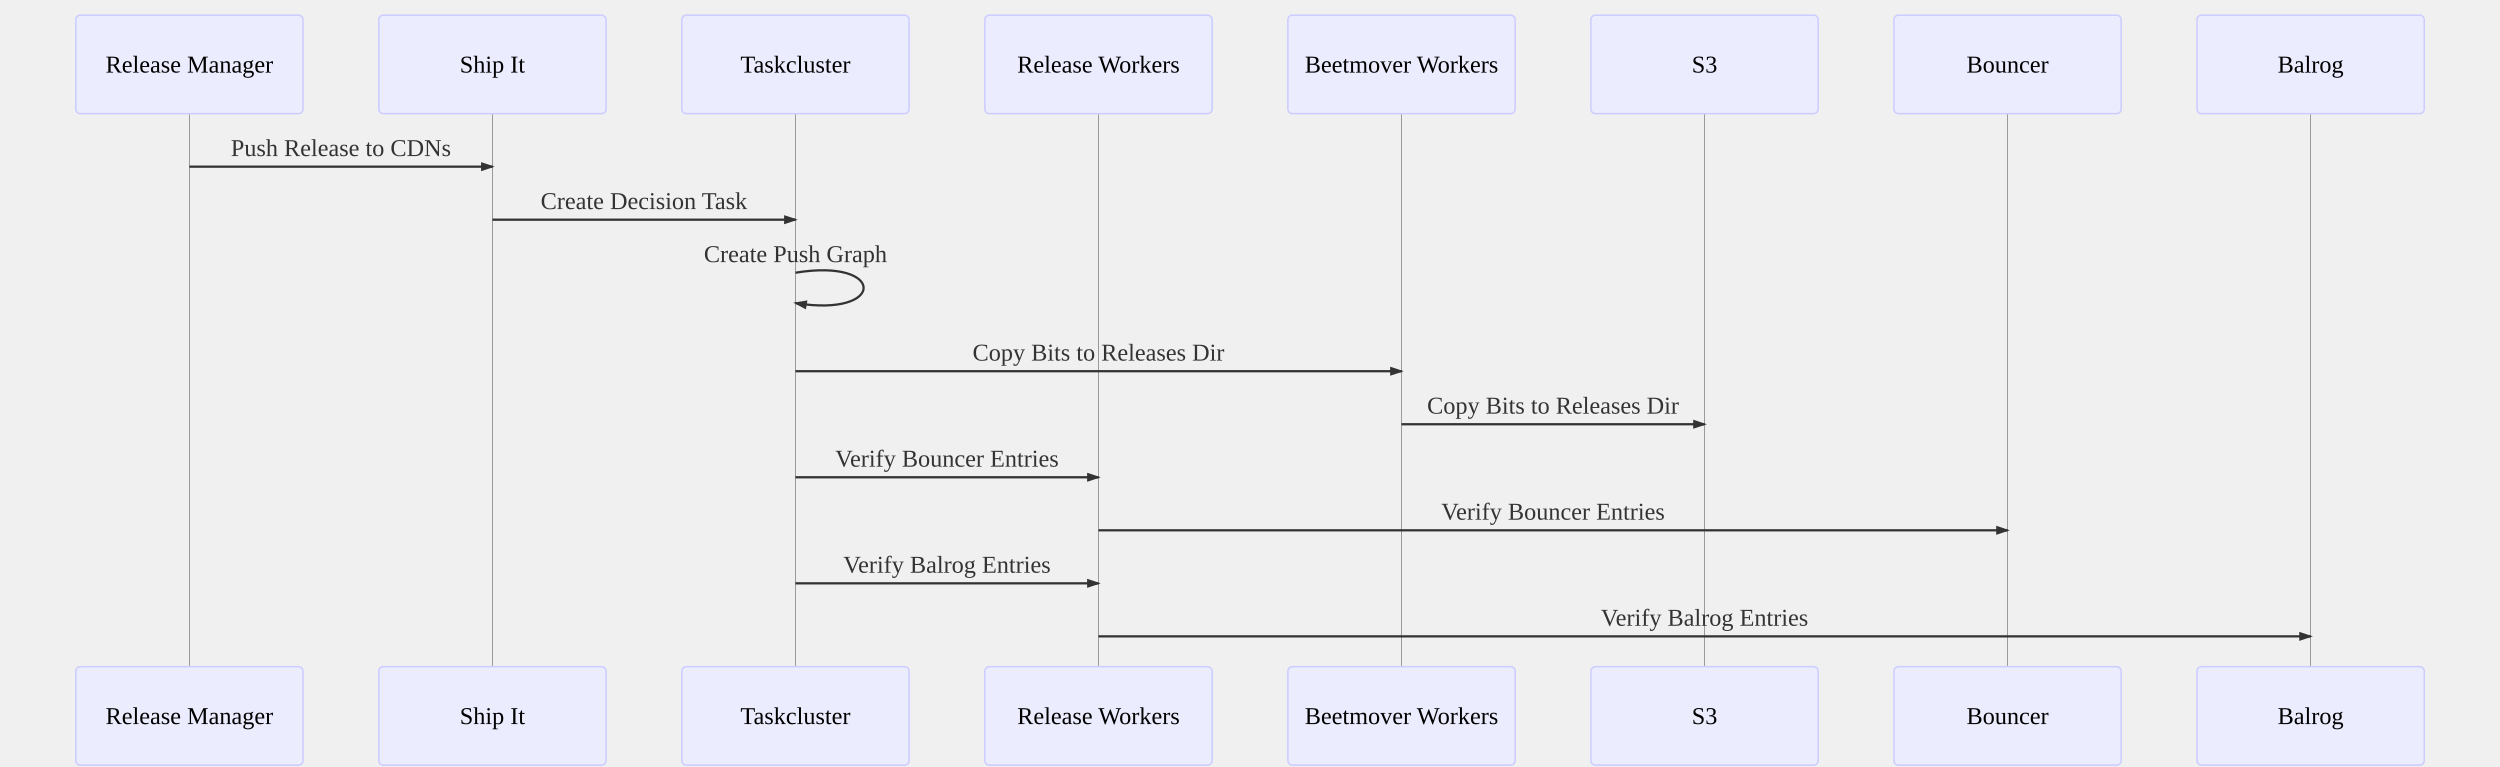
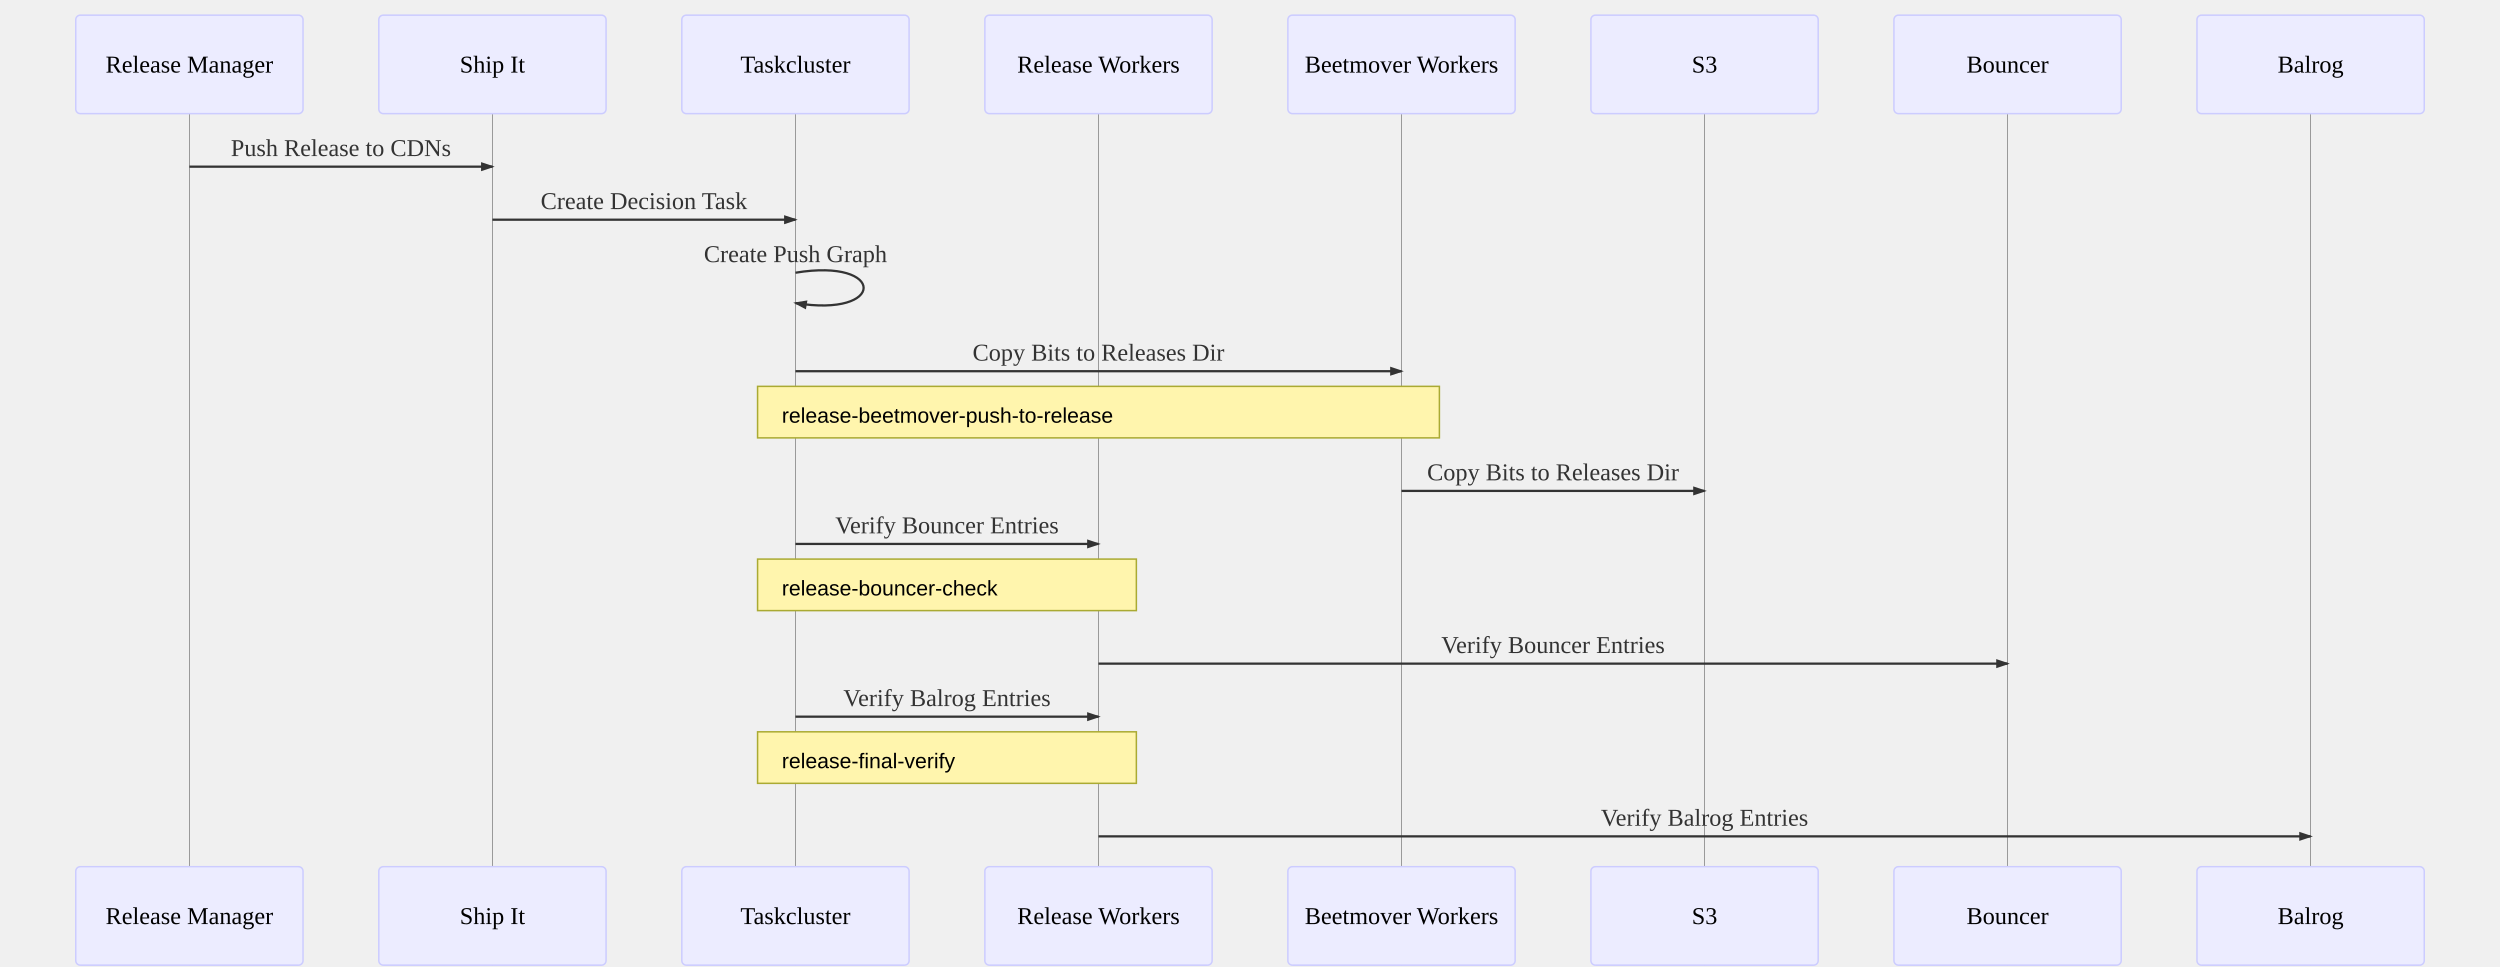
- <svg xmlns="http://www.w3.org/2000/svg" id="mermaid-1533053157142" width="100%" height="100%" style="max-width:1650px;" viewBox="-50 -10 1650 506">
-   <style>#mermaid-1533053157142 .label{font-family:trebuchet ms,verdana,arial;color:#333}#mermaid-1533053157142 .node circle,#mermaid-1533053157142 .node ellipse,#mermaid-1533053157142 .node polygon,#mermaid-1533053157142 .node rect{fill:#ececff;stroke:#9370db;stroke-width:1px}#mermaid-1533053157142 .node.clickable{cursor:pointer}#mermaid-1533053157142 .arrowheadPath{fill:#333}#mermaid-1533053157142 .edgePath .path{stroke:#333;stroke-width:1.5px}#mermaid-1533053157142 .edgeLabel{background-color:#e8e8e8}#mermaid-1533053157142 .cluster rect{fill:#ffffde!important;stroke:#aa3!important;stroke-width:1px!important}#mermaid-1533053157142 .cluster text{fill:#333}#mermaid-1533053157142 div.mermaidTooltip{position:absolute;text-align:center;max-width:200px;padding:2px;font-family:trebuchet ms,verdana,arial;font-size:12px;background:#ffffde;border:1px solid #aa3;border-radius:2px;pointer-events:none;z-index:100}#mermaid-1533053157142 .actor{stroke:#ccf;fill:#ececff}#mermaid-1533053157142 text.actor{fill:#000;stroke:none}#mermaid-1533053157142 .actor-line{stroke:grey}#mermaid-1533053157142 .messageLine0{marker-end:"url(#arrowhead)"}#mermaid-1533053157142 .messageLine0,#mermaid-1533053157142 .messageLine1{stroke-width:1.5;stroke-dasharray:"2 2";stroke:#333}#mermaid-1533053157142 #arrowhead{fill:#333}#mermaid-1533053157142 #crosshead path{fill:#333!important;stroke:#333!important}#mermaid-1533053157142 .messageText{fill:#333;stroke:none}#mermaid-1533053157142 .labelBox{stroke:#ccf;fill:#ececff}#mermaid-1533053157142 .labelText,#mermaid-1533053157142 .loopText{fill:#000;stroke:none}#mermaid-1533053157142 .loopLine{stroke-width:2;stroke-dasharray:"2 2";marker-end:"url(#arrowhead)";stroke:#ccf}#mermaid-1533053157142 .note{stroke:#aa3;fill:#fff5ad}#mermaid-1533053157142 .noteText{fill:#000;stroke:none;font-family:trebuchet ms,verdana,arial;font-size:14px}#mermaid-1533053157142 .section{stroke:none;opacity:.2}#mermaid-1533053157142 .section0{fill:rgba(102,102,255,.49)}#mermaid-1533053157142 .section2{fill:#fff400}#mermaid-1533053157142 .section1,#mermaid-1533053157142 .section3{fill:#fff;opacity:.2}#mermaid-1533053157142 .sectionTitle0,#mermaid-1533053157142 .sectionTitle1,#mermaid-1533053157142 .sectionTitle2,#mermaid-1533053157142 .sectionTitle3{fill:#333}#mermaid-1533053157142 .sectionTitle{text-anchor:start;font-size:11px;text-height:14px}#mermaid-1533053157142 .grid .tick{stroke:#d3d3d3;opacity:.3;shape-rendering:crispEdges}#mermaid-1533053157142 .grid path{stroke-width:0}#mermaid-1533053157142 .today{fill:none;stroke:red;stroke-width:2px}#mermaid-1533053157142 .task{stroke-width:2}#mermaid-1533053157142 .taskText{text-anchor:middle;font-size:11px}#mermaid-1533053157142 .taskTextOutsideRight{fill:#000;text-anchor:start;font-size:11px}#mermaid-1533053157142 .taskTextOutsideLeft{fill:#000;text-anchor:end;font-size:11px}#mermaid-1533053157142 .taskText0,#mermaid-1533053157142 .taskText1,#mermaid-1533053157142 .taskText2,#mermaid-1533053157142 .taskText3{fill:#fff}#mermaid-1533053157142 .task0,#mermaid-1533053157142 .task1,#mermaid-1533053157142 .task2,#mermaid-1533053157142 .task3{fill:#8a90dd;stroke:#534fbc}#mermaid-1533053157142 .taskTextOutside0,#mermaid-1533053157142 .taskTextOutside1,#mermaid-1533053157142 .taskTextOutside2,#mermaid-1533053157142 .taskTextOutside3{fill:#000}#mermaid-1533053157142 .active0,#mermaid-1533053157142 .active1,#mermaid-1533053157142 .active2,#mermaid-1533053157142 .active3{fill:#bfc7ff;stroke:#534fbc}#mermaid-1533053157142 .activeText0,#mermaid-1533053157142 .activeText1,#mermaid-1533053157142 .activeText2,#mermaid-1533053157142 .activeText3{fill:#000!important}#mermaid-1533053157142 .done0,#mermaid-1533053157142 .done1,#mermaid-1533053157142 .done2,#mermaid-1533053157142 .done3{stroke:grey;fill:#d3d3d3;stroke-width:2}#mermaid-1533053157142 .doneText0,#mermaid-1533053157142 .doneText1,#mermaid-1533053157142 .doneText2,#mermaid-1533053157142 .doneText3{fill:#000!important}#mermaid-1533053157142 .crit0,#mermaid-1533053157142 .crit1,#mermaid-1533053157142 .crit2,#mermaid-1533053157142 .crit3{stroke:#f88;fill:red;stroke-width:2}#mermaid-1533053157142 .activeCrit0,#mermaid-1533053157142 .activeCrit1,#mermaid-1533053157142 .activeCrit2,#mermaid-1533053157142 .activeCrit3{stroke:#f88;fill:#bfc7ff;stroke-width:2}#mermaid-1533053157142 .doneCrit0,#mermaid-1533053157142 .doneCrit1,#mermaid-1533053157142 .doneCrit2,#mermaid-1533053157142 .doneCrit3{stroke:#f88;fill:#d3d3d3;stroke-width:2;cursor:pointer;shape-rendering:crispEdges}#mermaid-1533053157142 .activeCritText0,#mermaid-1533053157142 .activeCritText1,#mermaid-1533053157142 .activeCritText2,#mermaid-1533053157142 .activeCritText3,#mermaid-1533053157142 .doneCritText0,#mermaid-1533053157142 .doneCritText1,#mermaid-1533053157142 .doneCritText2,#mermaid-1533053157142 .doneCritText3{fill:#000!important}#mermaid-1533053157142 .titleText{text-anchor:middle;font-size:18px;fill:#000}#mermaid-1533053157142 g.classGroup text{fill:#9370db;stroke:none;font-family:trebuchet ms,verdana,arial;font-size:10px}#mermaid-1533053157142 g.classGroup rect{fill:#ececff;stroke:#9370db}#mermaid-1533053157142 g.classGroup line{stroke:#9370db;stroke-width:1}#mermaid-1533053157142 .classLabel .box{stroke:none;stroke-width:0;fill:#ececff;opacity:.5}#mermaid-1533053157142 .classLabel .label{fill:#9370db;font-size:10px}#mermaid-1533053157142 .relation{stroke:#9370db;stroke-width:1;fill:none}#mermaid-1533053157142 #compositionEnd,#mermaid-1533053157142 #compositionStart{fill:#9370db;stroke:#9370db;stroke-width:1}#mermaid-1533053157142 #aggregationEnd,#mermaid-1533053157142 #aggregationStart{fill:#ececff;stroke:#9370db;stroke-width:1}#mermaid-1533053157142 #dependencyEnd,#mermaid-1533053157142 #dependencyStart,#mermaid-1533053157142 #extensionEnd,#mermaid-1533053157142 #extensionStart{fill:#9370db;stroke:#9370db;stroke-width:1}#mermaid-1533053157142 .branch-label,#mermaid-1533053157142 .commit-id,#mermaid-1533053157142 .commit-msg{fill:#d3d3d3;color:#d3d3d3}</style>
-   <style>#mermaid-1533053157142 {
+ <svg xmlns="http://www.w3.org/2000/svg" id="mermaid-1533057458289" width="100%" height="100%" style="max-width:1650px;" viewBox="-50 -10 1650 638">
+   <style>#mermaid-1533057458289 .label{font-family:trebuchet ms,verdana,arial;color:#333}#mermaid-1533057458289 .node circle,#mermaid-1533057458289 .node ellipse,#mermaid-1533057458289 .node polygon,#mermaid-1533057458289 .node rect{fill:#ececff;stroke:#9370db;stroke-width:1px}#mermaid-1533057458289 .node.clickable{cursor:pointer}#mermaid-1533057458289 .arrowheadPath{fill:#333}#mermaid-1533057458289 .edgePath .path{stroke:#333;stroke-width:1.5px}#mermaid-1533057458289 .edgeLabel{background-color:#e8e8e8}#mermaid-1533057458289 .cluster rect{fill:#ffffde!important;stroke:#aa3!important;stroke-width:1px!important}#mermaid-1533057458289 .cluster text{fill:#333}#mermaid-1533057458289 div.mermaidTooltip{position:absolute;text-align:center;max-width:200px;padding:2px;font-family:trebuchet ms,verdana,arial;font-size:12px;background:#ffffde;border:1px solid #aa3;border-radius:2px;pointer-events:none;z-index:100}#mermaid-1533057458289 .actor{stroke:#ccf;fill:#ececff}#mermaid-1533057458289 text.actor{fill:#000;stroke:none}#mermaid-1533057458289 .actor-line{stroke:grey}#mermaid-1533057458289 .messageLine0{marker-end:"url(#arrowhead)"}#mermaid-1533057458289 .messageLine0,#mermaid-1533057458289 .messageLine1{stroke-width:1.5;stroke-dasharray:"2 2";stroke:#333}#mermaid-1533057458289 #arrowhead{fill:#333}#mermaid-1533057458289 #crosshead path{fill:#333!important;stroke:#333!important}#mermaid-1533057458289 .messageText{fill:#333;stroke:none}#mermaid-1533057458289 .labelBox{stroke:#ccf;fill:#ececff}#mermaid-1533057458289 .labelText,#mermaid-1533057458289 .loopText{fill:#000;stroke:none}#mermaid-1533057458289 .loopLine{stroke-width:2;stroke-dasharray:"2 2";marker-end:"url(#arrowhead)";stroke:#ccf}#mermaid-1533057458289 .note{stroke:#aa3;fill:#fff5ad}#mermaid-1533057458289 .noteText{fill:#000;stroke:none;font-family:trebuchet ms,verdana,arial;font-size:14px}#mermaid-1533057458289 .section{stroke:none;opacity:.2}#mermaid-1533057458289 .section0{fill:rgba(102,102,255,.49)}#mermaid-1533057458289 .section2{fill:#fff400}#mermaid-1533057458289 .section1,#mermaid-1533057458289 .section3{fill:#fff;opacity:.2}#mermaid-1533057458289 .sectionTitle0,#mermaid-1533057458289 .sectionTitle1,#mermaid-1533057458289 .sectionTitle2,#mermaid-1533057458289 .sectionTitle3{fill:#333}#mermaid-1533057458289 .sectionTitle{text-anchor:start;font-size:11px;text-height:14px}#mermaid-1533057458289 .grid .tick{stroke:#d3d3d3;opacity:.3;shape-rendering:crispEdges}#mermaid-1533057458289 .grid path{stroke-width:0}#mermaid-1533057458289 .today{fill:none;stroke:red;stroke-width:2px}#mermaid-1533057458289 .task{stroke-width:2}#mermaid-1533057458289 .taskText{text-anchor:middle;font-size:11px}#mermaid-1533057458289 .taskTextOutsideRight{fill:#000;text-anchor:start;font-size:11px}#mermaid-1533057458289 .taskTextOutsideLeft{fill:#000;text-anchor:end;font-size:11px}#mermaid-1533057458289 .taskText0,#mermaid-1533057458289 .taskText1,#mermaid-1533057458289 .taskText2,#mermaid-1533057458289 .taskText3{fill:#fff}#mermaid-1533057458289 .task0,#mermaid-1533057458289 .task1,#mermaid-1533057458289 .task2,#mermaid-1533057458289 .task3{fill:#8a90dd;stroke:#534fbc}#mermaid-1533057458289 .taskTextOutside0,#mermaid-1533057458289 .taskTextOutside1,#mermaid-1533057458289 .taskTextOutside2,#mermaid-1533057458289 .taskTextOutside3{fill:#000}#mermaid-1533057458289 .active0,#mermaid-1533057458289 .active1,#mermaid-1533057458289 .active2,#mermaid-1533057458289 .active3{fill:#bfc7ff;stroke:#534fbc}#mermaid-1533057458289 .activeText0,#mermaid-1533057458289 .activeText1,#mermaid-1533057458289 .activeText2,#mermaid-1533057458289 .activeText3{fill:#000!important}#mermaid-1533057458289 .done0,#mermaid-1533057458289 .done1,#mermaid-1533057458289 .done2,#mermaid-1533057458289 .done3{stroke:grey;fill:#d3d3d3;stroke-width:2}#mermaid-1533057458289 .doneText0,#mermaid-1533057458289 .doneText1,#mermaid-1533057458289 .doneText2,#mermaid-1533057458289 .doneText3{fill:#000!important}#mermaid-1533057458289 .crit0,#mermaid-1533057458289 .crit1,#mermaid-1533057458289 .crit2,#mermaid-1533057458289 .crit3{stroke:#f88;fill:red;stroke-width:2}#mermaid-1533057458289 .activeCrit0,#mermaid-1533057458289 .activeCrit1,#mermaid-1533057458289 .activeCrit2,#mermaid-1533057458289 .activeCrit3{stroke:#f88;fill:#bfc7ff;stroke-width:2}#mermaid-1533057458289 .doneCrit0,#mermaid-1533057458289 .doneCrit1,#mermaid-1533057458289 .doneCrit2,#mermaid-1533057458289 .doneCrit3{stroke:#f88;fill:#d3d3d3;stroke-width:2;cursor:pointer;shape-rendering:crispEdges}#mermaid-1533057458289 .activeCritText0,#mermaid-1533057458289 .activeCritText1,#mermaid-1533057458289 .activeCritText2,#mermaid-1533057458289 .activeCritText3,#mermaid-1533057458289 .doneCritText0,#mermaid-1533057458289 .doneCritText1,#mermaid-1533057458289 .doneCritText2,#mermaid-1533057458289 .doneCritText3{fill:#000!important}#mermaid-1533057458289 .titleText{text-anchor:middle;font-size:18px;fill:#000}#mermaid-1533057458289 g.classGroup text{fill:#9370db;stroke:none;font-family:trebuchet ms,verdana,arial;font-size:10px}#mermaid-1533057458289 g.classGroup rect{fill:#ececff;stroke:#9370db}#mermaid-1533057458289 g.classGroup line{stroke:#9370db;stroke-width:1}#mermaid-1533057458289 .classLabel .box{stroke:none;stroke-width:0;fill:#ececff;opacity:.5}#mermaid-1533057458289 .classLabel .label{fill:#9370db;font-size:10px}#mermaid-1533057458289 .relation{stroke:#9370db;stroke-width:1;fill:none}#mermaid-1533057458289 #compositionEnd,#mermaid-1533057458289 #compositionStart{fill:#9370db;stroke:#9370db;stroke-width:1}#mermaid-1533057458289 #aggregationEnd,#mermaid-1533057458289 #aggregationStart{fill:#ececff;stroke:#9370db;stroke-width:1}#mermaid-1533057458289 #dependencyEnd,#mermaid-1533057458289 #dependencyStart,#mermaid-1533057458289 #extensionEnd,#mermaid-1533057458289 #extensionStart{fill:#9370db;stroke:#9370db;stroke-width:1}#mermaid-1533057458289 .branch-label,#mermaid-1533057458289 .commit-id,#mermaid-1533057458289 .commit-msg{fill:#d3d3d3;color:#d3d3d3}</style>
+   <style>#mermaid-1533057458289 {
    color: rgb(0, 0, 0);
    font: normal normal 400 normal 16px / normal "Times New Roman";
  }</style>
  <g />
  <g>
-     <line id="actor0" x1="75" y1="5" x2="75" y2="495" class="actor-line" stroke-width="0.5px" stroke="#999" />
+     <line id="actor0" x1="75" y1="5" x2="75" y2="627" class="actor-line" stroke-width="0.5px" stroke="#999" />
    <rect x="0" y="0" fill="#eaeaea" stroke="#666" width="150" height="65" rx="3" ry="3" class="actor" />
    <text x="75" y="32.5" dominant-baseline="central" alignment-baseline="central" class="actor" style="text-anchor: middle;">
      <tspan x="75" dy="0">Release Manager</tspan>
    </text>
  </g>
  <g>
-     <line id="actor1" x1="275" y1="5" x2="275" y2="495" class="actor-line" stroke-width="0.5px" stroke="#999" />
+     <line id="actor1" x1="275" y1="5" x2="275" y2="627" class="actor-line" stroke-width="0.5px" stroke="#999" />
    <rect x="200" y="0" fill="#eaeaea" stroke="#666" width="150" height="65" rx="3" ry="3" class="actor" />
    <text x="275" y="32.5" dominant-baseline="central" alignment-baseline="central" class="actor" style="text-anchor: middle;">
      <tspan x="275" dy="0">Ship It</tspan>
    </text>
  </g>
  <g>
-     <line id="actor2" x1="475" y1="5" x2="475" y2="495" class="actor-line" stroke-width="0.5px" stroke="#999" />
+     <line id="actor2" x1="475" y1="5" x2="475" y2="627" class="actor-line" stroke-width="0.5px" stroke="#999" />
    <rect x="400" y="0" fill="#eaeaea" stroke="#666" width="150" height="65" rx="3" ry="3" class="actor" />
    <text x="475" y="32.5" dominant-baseline="central" alignment-baseline="central" class="actor" style="text-anchor: middle;">
      <tspan x="475" dy="0">Taskcluster</tspan>
    </text>
  </g>
  <g>
-     <line id="actor3" x1="675" y1="5" x2="675" y2="495" class="actor-line" stroke-width="0.5px" stroke="#999" />
+     <line id="actor3" x1="675" y1="5" x2="675" y2="627" class="actor-line" stroke-width="0.5px" stroke="#999" />
    <rect x="600" y="0" fill="#eaeaea" stroke="#666" width="150" height="65" rx="3" ry="3" class="actor" />
    <text x="675" y="32.5" dominant-baseline="central" alignment-baseline="central" class="actor" style="text-anchor: middle;">
      <tspan x="675" dy="0">Release Workers</tspan>
    </text>
  </g>
  <g>
-     <line id="actor4" x1="875" y1="5" x2="875" y2="495" class="actor-line" stroke-width="0.5px" stroke="#999" />
+     <line id="actor4" x1="875" y1="5" x2="875" y2="627" class="actor-line" stroke-width="0.5px" stroke="#999" />
    <rect x="800" y="0" fill="#eaeaea" stroke="#666" width="150" height="65" rx="3" ry="3" class="actor" />
    <text x="875" y="32.5" dominant-baseline="central" alignment-baseline="central" class="actor" style="text-anchor: middle;">
      <tspan x="875" dy="0">Beetmover Workers</tspan>
    </text>
  </g>
  <g>
-     <line id="actor5" x1="1075" y1="5" x2="1075" y2="495" class="actor-line" stroke-width="0.5px" stroke="#999" />
+     <line id="actor5" x1="1075" y1="5" x2="1075" y2="627" class="actor-line" stroke-width="0.5px" stroke="#999" />
    <rect x="1000" y="0" fill="#eaeaea" stroke="#666" width="150" height="65" rx="3" ry="3" class="actor" />
    <text x="1075" y="32.5" dominant-baseline="central" alignment-baseline="central" class="actor" style="text-anchor: middle;">
      <tspan x="1075" dy="0">S3</tspan>
    </text>
  </g>
  <g>
-     <line id="actor6" x1="1275" y1="5" x2="1275" y2="495" class="actor-line" stroke-width="0.5px" stroke="#999" />
+     <line id="actor6" x1="1275" y1="5" x2="1275" y2="627" class="actor-line" stroke-width="0.5px" stroke="#999" />
    <rect x="1200" y="0" fill="#eaeaea" stroke="#666" width="150" height="65" rx="3" ry="3" class="actor" />
    <text x="1275" y="32.5" dominant-baseline="central" alignment-baseline="central" class="actor" style="text-anchor: middle;">
      <tspan x="1275" dy="0">Bouncer</tspan>
    </text>
  </g>
  <g>
-     <line id="actor7" x1="1475" y1="5" x2="1475" y2="495" class="actor-line" stroke-width="0.5px" stroke="#999" />
+     <line id="actor7" x1="1475" y1="5" x2="1475" y2="627" class="actor-line" stroke-width="0.5px" stroke="#999" />
    <rect x="1400" y="0" fill="#eaeaea" stroke="#666" width="150" height="65" rx="3" ry="3" class="actor" />
    <text x="1475" y="32.5" dominant-baseline="central" alignment-baseline="central" class="actor" style="text-anchor: middle;">
      <tspan x="1475" dy="0">Balrog</tspan>
    </text>
  </g>
  <defs>
    <marker id="arrowhead" refX="5" refY="2" markerWidth="6" markerHeight="4" orient="auto">
      <path d="M 0,0 V 4 L6,2 Z" />
    </marker>
  </defs>
  <defs>
    <marker id="crosshead" markerWidth="15" markerHeight="8" orient="auto" refX="16" refY="4">
      <path fill="black" stroke="#000000" stroke-width="1px" d="M 9,2 V 6 L16,4 Z" style="stroke-dasharray: 0, 0;" />
      <path fill="none" stroke="#000000" stroke-width="1px" d="M 0,1 L 6,7 M 6,1 L 0,7" style="stroke-dasharray: 0, 0;" />
    </marker>
  </defs>
  <g>
    <text x="175" y="93" class="messageText" style="text-anchor: middle;">Push Release to CDNs</text>
    <line x1="75" y1="100" x2="275" y2="100" class="messageLine0" stroke-width="2" stroke="black" marker-end="url(#arrowhead)" style="fill: none;" />
  </g>
  <g>
    <text x="375" y="128" class="messageText" style="text-anchor: middle;">Create Decision Task</text>
    <line x1="275" y1="135" x2="475" y2="135" class="messageLine0" stroke-width="2" stroke="black" marker-end="url(#arrowhead)" style="fill: none;" />
  </g>
  <g>
    <text x="475" y="163" class="messageText" style="text-anchor: middle;">Create Push Graph</text>
    <path d="M 475,170 C 535,160 535,200 475,190" class="messageLine0" stroke-width="2" stroke="black" marker-end="url(#arrowhead)" style="fill: none;" />
  </g>
  <g>
    <text x="675" y="228" class="messageText" style="text-anchor: middle;">Copy Bits to Releases Dir</text>
    <line x1="475" y1="235" x2="875" y2="235" class="messageLine0" stroke-width="2" stroke="black" marker-end="url(#arrowhead)" style="fill: none;" />
  </g>
  <g>
-     <text x="975" y="263" class="messageText" style="text-anchor: middle;">Copy Bits to Releases Dir</text>
-     <line x1="875" y1="270" x2="1075" y2="270" class="messageLine0" stroke-width="2" stroke="black" marker-end="url(#arrowhead)" style="fill: none;" />
+     <rect x="450" y="245" fill="#EDF2AE" stroke="#666" width="450" height="34" rx="0" ry="0" class="note" />
+     <text x="446" y="269" fill="black" class="noteText">
+       <tspan x="466" fill="black">release-beetmover-push-to-release</tspan>
+     </text>
  </g>
  <g>
-     <text x="575" y="298" class="messageText" style="text-anchor: middle;">Verify Bouncer Entries</text>
-     <line x1="475" y1="305" x2="675" y2="305" class="messageLine0" stroke-width="2" stroke="black" marker-end="url(#arrowhead)" style="fill: none;" />
+     <text x="975" y="307" class="messageText" style="text-anchor: middle;">Copy Bits to Releases Dir</text>
+     <line x1="875" y1="314" x2="1075" y2="314" class="messageLine0" stroke-width="2" stroke="black" marker-end="url(#arrowhead)" style="fill: none;" />
  </g>
  <g>
-     <text x="975" y="333" class="messageText" style="text-anchor: middle;">Verify Bouncer Entries</text>
-     <line x1="675" y1="340" x2="1275" y2="340" class="messageLine0" stroke-width="2" stroke="black" marker-end="url(#arrowhead)" style="fill: none;" />
+     <text x="575" y="342" class="messageText" style="text-anchor: middle;">Verify Bouncer Entries</text>
+     <line x1="475" y1="349" x2="675" y2="349" class="messageLine0" stroke-width="2" stroke="black" marker-end="url(#arrowhead)" style="fill: none;" />
  </g>
  <g>
-     <text x="575" y="368" class="messageText" style="text-anchor: middle;">Verify Balrog Entries</text>
-     <line x1="475" y1="375" x2="675" y2="375" class="messageLine0" stroke-width="2" stroke="black" marker-end="url(#arrowhead)" style="fill: none;" />
+     <rect x="450" y="359" fill="#EDF2AE" stroke="#666" width="250" height="34" rx="0" ry="0" class="note" />
+     <text x="446" y="383" fill="black" class="noteText">
+       <tspan x="466" fill="black">release-bouncer-check</tspan>
+     </text>
  </g>
  <g>
-     <text x="1075" y="403" class="messageText" style="text-anchor: middle;">Verify Balrog Entries</text>
-     <line x1="675" y1="410" x2="1475" y2="410" class="messageLine0" stroke-width="2" stroke="black" marker-end="url(#arrowhead)" style="fill: none;" />
+     <text x="975" y="421" class="messageText" style="text-anchor: middle;">Verify Bouncer Entries</text>
+     <line x1="675" y1="428" x2="1275" y2="428" class="messageLine0" stroke-width="2" stroke="black" marker-end="url(#arrowhead)" style="fill: none;" />
  </g>
  <g>
-     <rect x="0" y="430" fill="#eaeaea" stroke="#666" width="150" height="65" rx="3" ry="3" class="actor" />
-     <text x="75" y="462.5" dominant-baseline="central" alignment-baseline="central" class="actor" style="text-anchor: middle;">
+     <text x="575" y="456" class="messageText" style="text-anchor: middle;">Verify Balrog Entries</text>
+     <line x1="475" y1="463" x2="675" y2="463" class="messageLine0" stroke-width="2" stroke="black" marker-end="url(#arrowhead)" style="fill: none;" />
+   </g>
+   <g>
+     <rect x="450" y="473" fill="#EDF2AE" stroke="#666" width="250" height="34" rx="0" ry="0" class="note" />
+     <text x="446" y="497" fill="black" class="noteText">
+       <tspan x="466" fill="black">release-final-verify</tspan>
+     </text>
+   </g>
+   <g>
+     <text x="1075" y="535" class="messageText" style="text-anchor: middle;">Verify Balrog Entries</text>
+     <line x1="675" y1="542" x2="1475" y2="542" class="messageLine0" stroke-width="2" stroke="black" marker-end="url(#arrowhead)" style="fill: none;" />
+   </g>
+   <g>
+     <rect x="0" y="562" fill="#eaeaea" stroke="#666" width="150" height="65" rx="3" ry="3" class="actor" />
+     <text x="75" y="594.5" dominant-baseline="central" alignment-baseline="central" class="actor" style="text-anchor: middle;">
      <tspan x="75" dy="0">Release Manager</tspan>
    </text>
  </g>
  <g>
-     <rect x="200" y="430" fill="#eaeaea" stroke="#666" width="150" height="65" rx="3" ry="3" class="actor" />
-     <text x="275" y="462.5" dominant-baseline="central" alignment-baseline="central" class="actor" style="text-anchor: middle;">
+     <rect x="200" y="562" fill="#eaeaea" stroke="#666" width="150" height="65" rx="3" ry="3" class="actor" />
+     <text x="275" y="594.5" dominant-baseline="central" alignment-baseline="central" class="actor" style="text-anchor: middle;">
      <tspan x="275" dy="0">Ship It</tspan>
    </text>
  </g>
  <g>
-     <rect x="400" y="430" fill="#eaeaea" stroke="#666" width="150" height="65" rx="3" ry="3" class="actor" />
-     <text x="475" y="462.5" dominant-baseline="central" alignment-baseline="central" class="actor" style="text-anchor: middle;">
+     <rect x="400" y="562" fill="#eaeaea" stroke="#666" width="150" height="65" rx="3" ry="3" class="actor" />
+     <text x="475" y="594.5" dominant-baseline="central" alignment-baseline="central" class="actor" style="text-anchor: middle;">
      <tspan x="475" dy="0">Taskcluster</tspan>
    </text>
  </g>
  <g>
-     <rect x="600" y="430" fill="#eaeaea" stroke="#666" width="150" height="65" rx="3" ry="3" class="actor" />
-     <text x="675" y="462.5" dominant-baseline="central" alignment-baseline="central" class="actor" style="text-anchor: middle;">
+     <rect x="600" y="562" fill="#eaeaea" stroke="#666" width="150" height="65" rx="3" ry="3" class="actor" />
+     <text x="675" y="594.5" dominant-baseline="central" alignment-baseline="central" class="actor" style="text-anchor: middle;">
      <tspan x="675" dy="0">Release Workers</tspan>
    </text>
  </g>
  <g>
-     <rect x="800" y="430" fill="#eaeaea" stroke="#666" width="150" height="65" rx="3" ry="3" class="actor" />
-     <text x="875" y="462.5" dominant-baseline="central" alignment-baseline="central" class="actor" style="text-anchor: middle;">
+     <rect x="800" y="562" fill="#eaeaea" stroke="#666" width="150" height="65" rx="3" ry="3" class="actor" />
+     <text x="875" y="594.5" dominant-baseline="central" alignment-baseline="central" class="actor" style="text-anchor: middle;">
      <tspan x="875" dy="0">Beetmover Workers</tspan>
    </text>
  </g>
  <g>
-     <rect x="1000" y="430" fill="#eaeaea" stroke="#666" width="150" height="65" rx="3" ry="3" class="actor" />
-     <text x="1075" y="462.5" dominant-baseline="central" alignment-baseline="central" class="actor" style="text-anchor: middle;">
+     <rect x="1000" y="562" fill="#eaeaea" stroke="#666" width="150" height="65" rx="3" ry="3" class="actor" />
+     <text x="1075" y="594.5" dominant-baseline="central" alignment-baseline="central" class="actor" style="text-anchor: middle;">
      <tspan x="1075" dy="0">S3</tspan>
    </text>
  </g>
  <g>
-     <rect x="1200" y="430" fill="#eaeaea" stroke="#666" width="150" height="65" rx="3" ry="3" class="actor" />
-     <text x="1275" y="462.5" dominant-baseline="central" alignment-baseline="central" class="actor" style="text-anchor: middle;">
+     <rect x="1200" y="562" fill="#eaeaea" stroke="#666" width="150" height="65" rx="3" ry="3" class="actor" />
+     <text x="1275" y="594.5" dominant-baseline="central" alignment-baseline="central" class="actor" style="text-anchor: middle;">
      <tspan x="1275" dy="0">Bouncer</tspan>
    </text>
  </g>
  <g>
-     <rect x="1400" y="430" fill="#eaeaea" stroke="#666" width="150" height="65" rx="3" ry="3" class="actor" />
-     <text x="1475" y="462.5" dominant-baseline="central" alignment-baseline="central" class="actor" style="text-anchor: middle;">
+     <rect x="1400" y="562" fill="#eaeaea" stroke="#666" width="150" height="65" rx="3" ry="3" class="actor" />
+     <text x="1475" y="594.5" dominant-baseline="central" alignment-baseline="central" class="actor" style="text-anchor: middle;">
      <tspan x="1475" dy="0">Balrog</tspan>
    </text>
  </g>
</svg>
